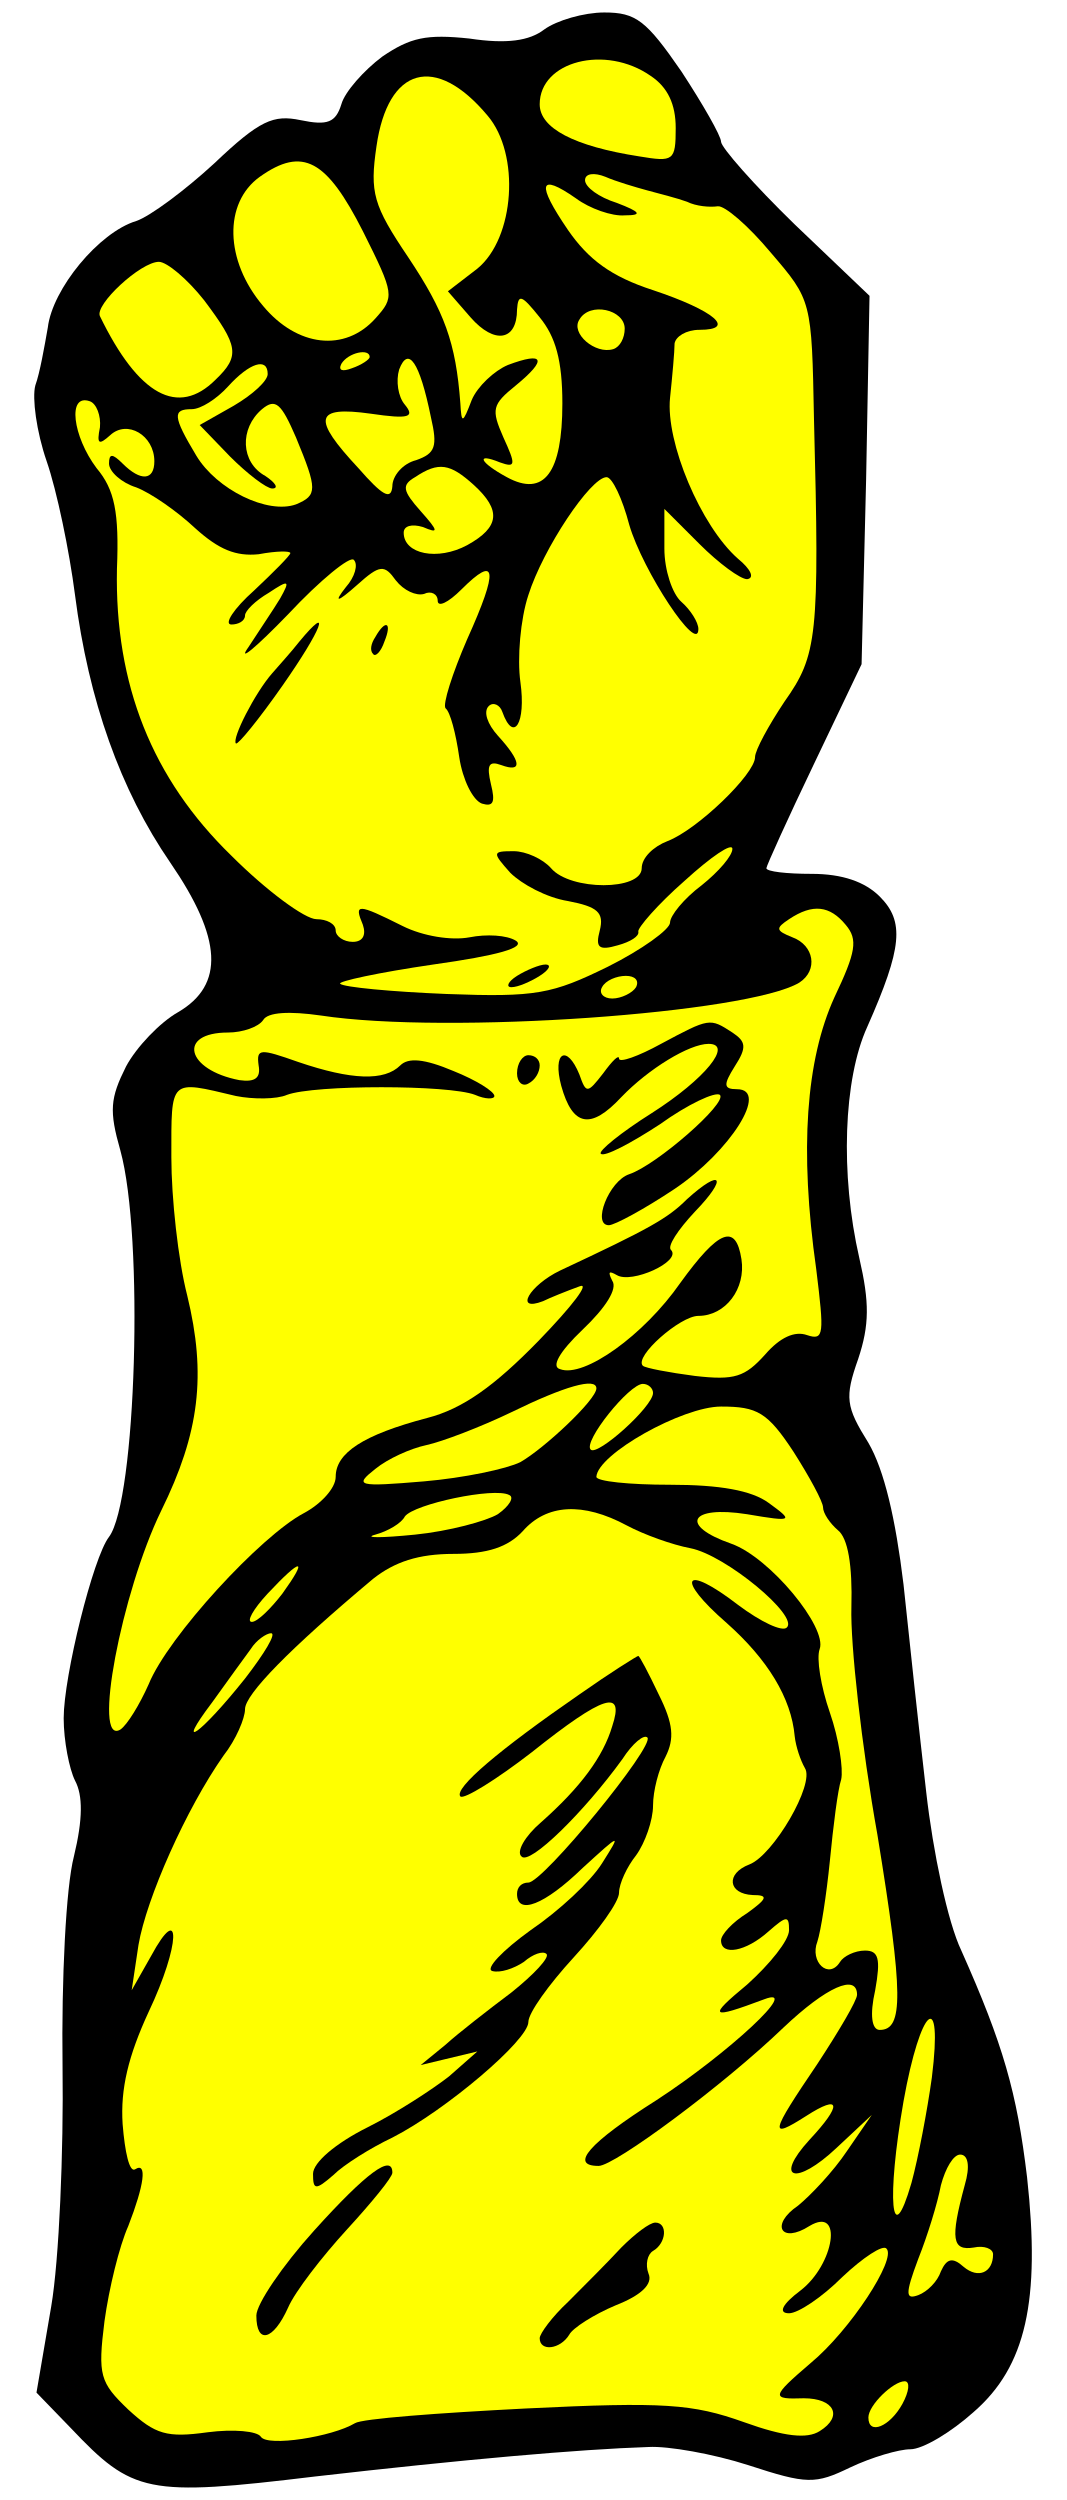
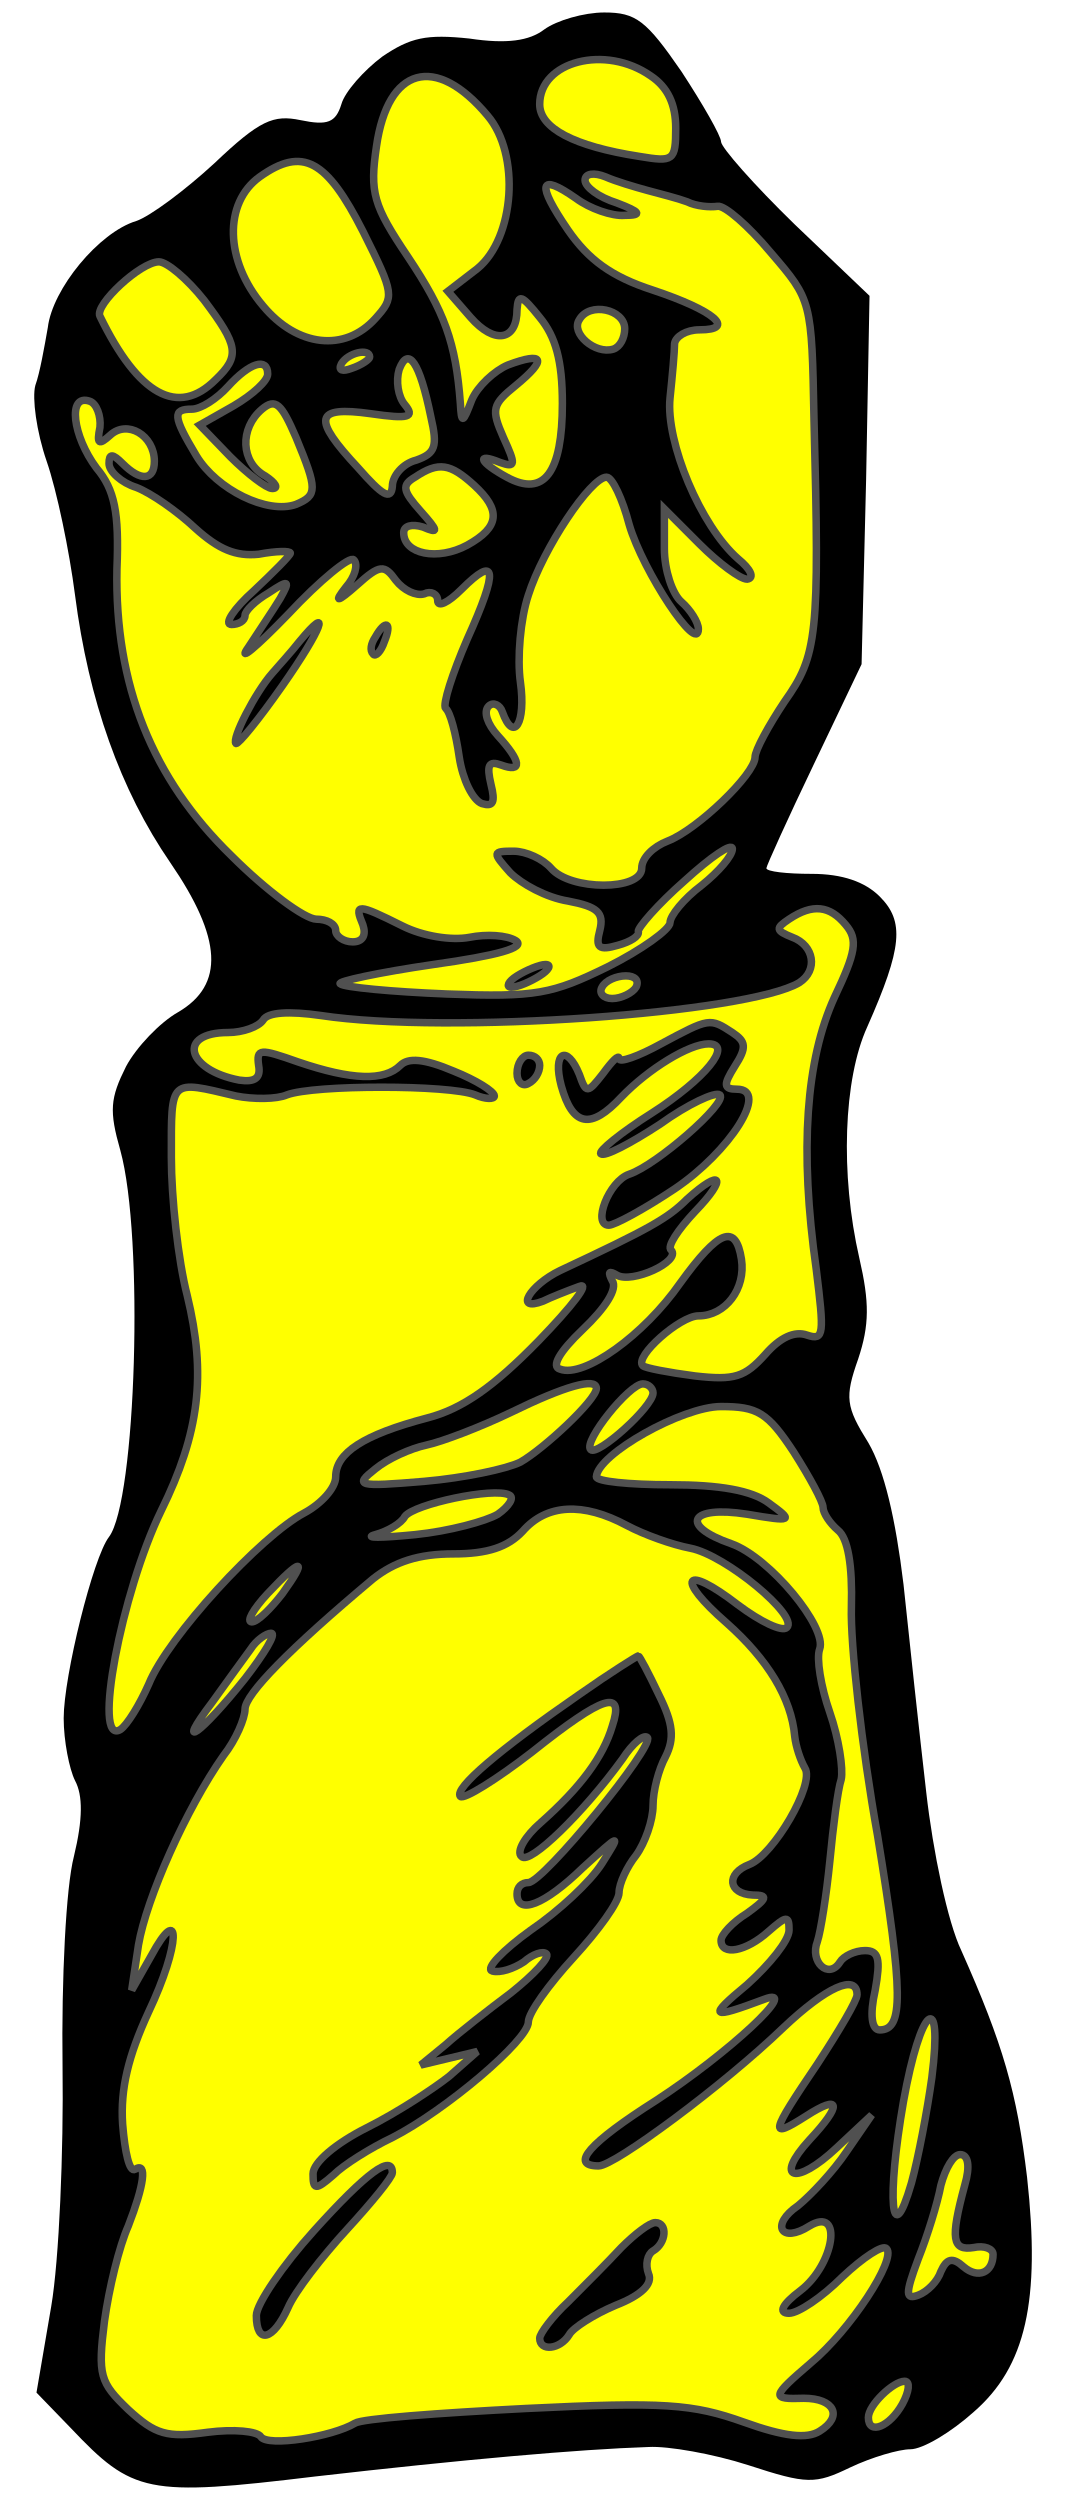
<svg xmlns="http://www.w3.org/2000/svg" version="1.1" viewBox="49.5 61.338 142 333" width="142" height="333" preserveAspectRatio="xMidYMid meet" zoomAndPan="magnify" contentScriptType="application/ecmascript" contentStyleType="text/css" id="svg276">
  <defs id="defs129" />
  <g stroke-opacity="1" fill="#ffff00" fill-opacity="1" stroke="#505050" stroke-dasharray="none" id="g274">
    <g id="g272">
      <g id="g270">
        <g id="g140" style="stroke:none">
-           <g id="outline-0" style="stroke:none">
-             <path d="M 121.992 65.265 C 120.03 66.774 117.01 67.227 112.028 66.472 C 106.292 65.868 104.178 66.321 100.404 68.888 C 97.988 70.699 95.422 73.568 94.969 75.228 C 94.214 77.644 93.157 78.097 89.534 77.342 C 85.911 76.587 84.099 77.342 78.061 83.079 C 74.135 86.702 69.455 90.174 67.644 90.778 C 62.662 92.288 56.472 99.836 55.868 104.969 C 55.415 107.536 54.812 111.008 54.208 112.668 C 53.755 114.329 54.359 118.858 55.717 122.783 C 57.076 126.709 58.737 134.71 59.492 140.598 C 61.303 154.638 65.53 166.564 72.173 176.226 C 79.117 186.341 79.419 192.531 73.23 196.154 C 70.814 197.512 67.644 200.834 66.285 203.4 C 64.172 207.627 64.021 209.288 65.53 214.572 C 68.701 226.045 67.644 261.221 64.021 266.052 C 61.907 268.769 57.982 284.621 57.982 290.207 C 57.982 293.226 58.737 297 59.492 298.51 C 60.548 300.473 60.548 303.643 59.341 308.625 C 58.284 312.701 57.68 324.929 57.831 336.554 C 57.982 347.877 57.378 362.37 56.321 368.559 L 54.359 380.033 L 58.888 384.713 C 67.191 393.469 69.003 393.922 91.497 391.204 C 111.274 388.94 126.672 387.581 135.881 387.279 C 138.448 387.128 144.487 388.185 149.167 389.695 C 157.017 392.261 158.074 392.261 162.754 389.997 C 165.622 388.638 169.245 387.581 170.755 387.581 C 172.416 387.581 176.19 385.317 179.209 382.599 C 186.154 376.561 188.116 367.804 186.305 351.349 C 184.946 340.026 183.134 333.686 177.549 321.155 C 175.737 317.381 173.774 308.021 172.869 300.02 C 171.963 292.169 170.604 279.639 169.849 272.393 C 168.792 263.636 167.283 257.145 165.169 253.522 C 162.15 248.691 161.999 247.483 163.81 242.35 C 165.32 237.821 165.32 234.802 163.961 228.914 C 161.395 217.742 161.848 205.061 165.018 198.116 C 169.698 187.549 170 184.076 166.679 180.755 C 164.716 178.792 161.697 177.736 157.621 177.736 C 154.299 177.736 151.582 177.434 151.582 176.981 C 151.582 176.679 154.45 170.338 157.923 163.092 L 164.263 149.807 L 164.867 125.199 L 165.32 100.742 L 155.356 91.231 C 149.921 85.947 145.543 80.965 145.543 80.21 C 145.543 79.456 143.128 75.228 140.259 70.85 C 135.579 64.057 134.221 63 129.994 63 C 127.276 63 123.653 64.057 121.992 65.265 Z" fill="black" id="path137" style="stroke:none" />
+           <g id="outline-0">
+             <path d="M 121.992 65.265 C 120.03 66.774 117.01 67.227 112.028 66.472 C 106.292 65.868 104.178 66.321 100.404 68.888 C 97.988 70.699 95.422 73.568 94.969 75.228 C 94.214 77.644 93.157 78.097 89.534 77.342 C 85.911 76.587 84.099 77.342 78.061 83.079 C 74.135 86.702 69.455 90.174 67.644 90.778 C 62.662 92.288 56.472 99.836 55.868 104.969 C 55.415 107.536 54.812 111.008 54.208 112.668 C 53.755 114.329 54.359 118.858 55.717 122.783 C 57.076 126.709 58.737 134.71 59.492 140.598 C 61.303 154.638 65.53 166.564 72.173 176.226 C 79.117 186.341 79.419 192.531 73.23 196.154 C 70.814 197.512 67.644 200.834 66.285 203.4 C 64.172 207.627 64.021 209.288 65.53 214.572 C 68.701 226.045 67.644 261.221 64.021 266.052 C 61.907 268.769 57.982 284.621 57.982 290.207 C 57.982 293.226 58.737 297 59.492 298.51 C 60.548 300.473 60.548 303.643 59.341 308.625 C 58.284 312.701 57.68 324.929 57.831 336.554 C 57.982 347.877 57.378 362.37 56.321 368.559 L 54.359 380.033 L 58.888 384.713 C 67.191 393.469 69.003 393.922 91.497 391.204 C 111.274 388.94 126.672 387.581 135.881 387.279 C 138.448 387.128 144.487 388.185 149.167 389.695 C 157.017 392.261 158.074 392.261 162.754 389.997 C 165.622 388.638 169.245 387.581 170.755 387.581 C 172.416 387.581 176.19 385.317 179.209 382.599 C 186.154 376.561 188.116 367.804 186.305 351.349 C 184.946 340.026 183.134 333.686 177.549 321.155 C 175.737 317.381 173.774 308.021 172.869 300.02 C 171.963 292.169 170.604 279.639 169.849 272.393 C 168.792 263.636 167.283 257.145 165.169 253.522 C 162.15 248.691 161.999 247.483 163.81 242.35 C 165.32 237.821 165.32 234.802 163.961 228.914 C 161.395 217.742 161.848 205.061 165.018 198.116 C 169.698 187.549 170 184.076 166.679 180.755 C 164.716 178.792 161.697 177.736 157.621 177.736 C 154.299 177.736 151.582 177.434 151.582 176.981 C 151.582 176.679 154.45 170.338 157.923 163.092 L 164.263 149.807 L 164.867 125.199 L 165.32 100.742 L 155.356 91.231 C 149.921 85.947 145.543 80.965 145.543 80.21 C 145.543 79.456 143.128 75.228 140.259 70.85 C 135.579 64.057 134.221 63 129.994 63 C 127.276 63 123.653 64.057 121.992 65.265 Z" fill="black" id="path137" />
          </g>
        </g>
-         <g id="g144" style="stroke:none">
-           <path d="M 136.183 71.454 C 138.448 72.964 139.505 75.228 139.505 78.399 C 139.505 82.777 139.203 82.928 134.674 82.173 C 125.917 80.814 121.388 78.399 121.388 75.228 C 121.388 69.492 130.145 67.227 136.183 71.454 Z" id="path142" style="stroke:none" />
+         <g id="g144">
+           <path d="M 136.183 71.454 C 138.448 72.964 139.505 75.228 139.505 78.399 C 139.505 82.777 139.203 82.928 134.674 82.173 C 125.917 80.814 121.388 78.399 121.388 75.228 C 121.388 69.492 130.145 67.227 136.183 71.454 Z" id="path142" />
        </g>
-         <g id="g148" style="stroke:none">
-           <path d="M 114.444 76.738 C 118.822 81.871 118.067 93.043 113.085 97.119 L 109.16 100.138 L 112.179 103.61 C 115.35 107.234 118.369 106.781 118.369 102.554 C 118.52 100.44 118.973 100.591 121.388 103.61 C 123.502 106.177 124.408 109.347 124.408 115.084 C 124.408 124.293 121.992 127.614 117.01 124.897 C 113.387 122.934 112.783 121.576 116.105 122.934 C 118.218 123.689 118.218 123.236 116.557 119.613 C 114.897 115.839 115.048 115.235 118.218 112.668 C 122.445 109.196 121.992 108.139 117.161 109.951 C 115.35 110.706 113.085 112.819 112.33 114.631 C 111.123 117.801 110.972 117.801 110.821 115.084 C 110.217 106.932 108.707 102.856 103.876 95.609 C 99.196 88.665 98.743 87.004 99.649 80.814 C 101.159 70.246 107.499 68.435 114.444 76.738 Z" id="path146" style="stroke:none" />
+         <g id="g148">
+           <path d="M 114.444 76.738 C 118.822 81.871 118.067 93.043 113.085 97.119 L 109.16 100.138 L 112.179 103.61 C 115.35 107.234 118.369 106.781 118.369 102.554 C 118.52 100.44 118.973 100.591 121.388 103.61 C 123.502 106.177 124.408 109.347 124.408 115.084 C 124.408 124.293 121.992 127.614 117.01 124.897 C 113.387 122.934 112.783 121.576 116.105 122.934 C 118.218 123.689 118.218 123.236 116.557 119.613 C 114.897 115.839 115.048 115.235 118.218 112.668 C 122.445 109.196 121.992 108.139 117.161 109.951 C 115.35 110.706 113.085 112.819 112.33 114.631 C 111.123 117.801 110.972 117.801 110.821 115.084 C 110.217 106.932 108.707 102.856 103.876 95.609 C 99.196 88.665 98.743 87.004 99.649 80.814 C 101.159 70.246 107.499 68.435 114.444 76.738 Z" id="path146" />
        </g>
-         <g id="g152" style="stroke:none">
-           <path d="M 97.837 92.137 C 102.065 100.591 102.065 100.893 99.498 103.761 C 95.422 108.29 89.081 107.536 84.552 102.101 C 79.419 96.062 79.268 88.363 84.099 84.89 C 89.836 80.814 93.006 82.626 97.837 92.137 Z" id="path150" style="stroke:none" />
+         <g id="g152">
+           <path d="M 97.837 92.137 C 102.065 100.591 102.065 100.893 99.498 103.761 C 95.422 108.29 89.081 107.536 84.552 102.101 C 79.419 96.062 79.268 88.363 84.099 84.89 C 89.836 80.814 93.006 82.626 97.837 92.137 Z" id="path150" />
        </g>
-         <g id="g156" style="stroke:none">
-           <path d="M 135.73 86.702 C 137.391 87.155 139.807 87.759 141.014 88.212 C 142.222 88.816 144.034 88.966 145.09 88.816 C 145.996 88.665 149.167 91.382 152.186 95.005 C 157.621 101.346 157.621 101.346 157.923 117.198 C 158.678 146.183 158.376 148.599 153.998 154.789 C 151.884 157.959 150.072 161.28 150.072 162.186 C 150.072 164.451 142.373 171.848 138.448 173.358 C 136.485 174.112 134.976 175.622 134.976 176.981 C 134.976 180 125.465 180 122.898 176.981 C 121.841 175.773 119.577 174.716 117.916 174.716 C 115.048 174.716 115.048 174.867 117.463 177.585 C 118.973 179.094 122.294 180.906 125.163 181.359 C 129.088 182.114 129.994 182.869 129.39 185.284 C 128.786 187.549 129.239 188.001 131.805 187.247 C 133.466 186.794 134.674 186.039 134.523 185.435 C 134.372 184.982 137.089 181.812 140.712 178.641 C 144.185 175.471 147.053 173.509 147.053 174.414 C 147.053 175.32 145.241 177.434 142.977 179.245 C 140.561 181.057 138.75 183.321 138.75 184.227 C 138.75 185.133 134.976 187.851 130.446 190.115 C 123.049 193.738 120.936 194.191 109.009 193.738 C 101.612 193.436 95.271 192.832 94.818 192.38 C 94.365 192.078 99.951 190.87 107.197 189.813 C 115.803 188.605 119.577 187.549 118.218 186.643 C 117.01 185.888 114.293 185.737 112.028 186.19 C 109.613 186.643 105.839 186.039 103.121 184.68 C 97.083 181.661 96.63 181.661 97.837 184.529 C 98.29 185.888 97.837 186.794 96.479 186.794 C 95.271 186.794 94.214 186.039 94.214 185.284 C 94.214 184.378 93.006 183.774 91.648 183.774 C 90.138 183.774 85.005 180 80.325 175.32 C 69.757 165.054 64.775 152.524 65.077 137.125 C 65.379 129.577 64.775 126.558 62.36 123.689 C 59.19 119.462 58.435 113.725 61.454 114.782 C 62.36 115.084 62.964 116.745 62.813 118.254 C 62.36 120.519 62.662 120.67 64.172 119.311 C 66.436 117.198 70.059 119.311 70.059 122.783 C 70.059 125.35 68.248 125.501 65.832 123.085 C 64.473 121.727 64.021 121.727 64.021 123.085 C 64.021 124.142 65.681 125.652 67.644 126.256 C 69.606 127.01 73.079 129.426 75.494 131.69 C 78.664 134.559 80.929 135.465 83.948 135.163 C 86.364 134.71 88.175 134.71 88.175 135.012 C 88.175 135.314 85.911 137.578 83.344 139.994 C 80.627 142.409 79.268 144.523 80.325 144.523 C 81.231 144.523 82.137 144.07 82.137 143.315 C 82.137 142.711 83.495 141.352 85.307 140.296 C 88.024 138.484 88.175 138.635 86.817 141.05 C 85.911 142.56 83.948 145.429 82.59 147.542 C 81.08 149.656 83.495 147.693 87.874 143.164 C 92.101 138.635 96.177 135.314 96.63 135.918 C 97.234 136.521 96.781 138.182 95.573 139.541 C 93.912 141.654 94.365 141.654 97.083 139.239 C 100.102 136.521 100.706 136.521 102.215 138.635 C 103.272 139.994 104.933 140.749 105.99 140.447 C 106.895 139.994 107.801 140.447 107.801 141.352 C 107.801 142.258 109.16 141.654 110.972 139.843 C 115.652 135.163 115.954 137.125 111.726 146.485 C 109.764 151.014 108.405 155.241 108.858 155.694 C 109.462 156.147 110.217 159.016 110.67 162.186 C 111.123 165.205 112.481 167.923 113.689 168.376 C 115.199 168.829 115.501 168.225 114.897 165.809 C 114.293 163.243 114.595 162.639 116.255 163.243 C 119.124 164.3 118.973 162.79 115.803 159.318 C 114.444 157.808 113.84 156.147 114.595 155.392 C 115.199 154.789 116.105 155.241 116.406 156.147 C 117.916 160.374 119.577 157.657 118.822 152.222 C 118.369 149.052 118.822 143.768 119.879 140.598 C 121.841 134.408 128.182 124.897 130.296 124.897 C 131.05 124.897 132.409 127.765 133.315 131.238 C 135.126 137.427 142.524 148.599 142.524 145.127 C 142.524 144.221 141.467 142.56 140.259 141.503 C 139.052 140.447 137.995 137.276 137.995 134.408 L 137.995 129.124 L 142.675 133.804 C 145.241 136.37 148.11 138.484 149.016 138.484 C 150.072 138.333 149.468 137.125 147.808 135.767 C 142.826 131.388 138.146 120.217 138.75 114.329 C 139.052 111.461 139.354 108.139 139.354 107.083 C 139.505 106.177 140.863 105.271 142.675 105.271 C 147.657 105.271 144.637 102.705 136.485 99.987 C 130.899 98.176 127.88 95.911 125.163 91.986 C 120.936 85.796 121.237 84.286 126.219 87.759 C 128.031 89.117 131.05 90.174 132.711 90.023 C 135.126 90.023 134.825 89.57 131.654 88.363 C 129.239 87.608 127.427 86.249 127.427 85.343 C 127.427 84.437 128.635 84.286 130.145 84.89 C 131.503 85.494 134.07 86.249 135.73 86.702 Z" id="path154" style="stroke:none" />
+         <g id="g156">
+           <path d="M 135.73 86.702 C 137.391 87.155 139.807 87.759 141.014 88.212 C 142.222 88.816 144.034 88.966 145.09 88.816 C 145.996 88.665 149.167 91.382 152.186 95.005 C 157.621 101.346 157.621 101.346 157.923 117.198 C 158.678 146.183 158.376 148.599 153.998 154.789 C 151.884 157.959 150.072 161.28 150.072 162.186 C 150.072 164.451 142.373 171.848 138.448 173.358 C 136.485 174.112 134.976 175.622 134.976 176.981 C 134.976 180 125.465 180 122.898 176.981 C 121.841 175.773 119.577 174.716 117.916 174.716 C 115.048 174.716 115.048 174.867 117.463 177.585 C 118.973 179.094 122.294 180.906 125.163 181.359 C 129.088 182.114 129.994 182.869 129.39 185.284 C 128.786 187.549 129.239 188.001 131.805 187.247 C 133.466 186.794 134.674 186.039 134.523 185.435 C 134.372 184.982 137.089 181.812 140.712 178.641 C 144.185 175.471 147.053 173.509 147.053 174.414 C 147.053 175.32 145.241 177.434 142.977 179.245 C 140.561 181.057 138.75 183.321 138.75 184.227 C 138.75 185.133 134.976 187.851 130.446 190.115 C 123.049 193.738 120.936 194.191 109.009 193.738 C 101.612 193.436 95.271 192.832 94.818 192.38 C 94.365 192.078 99.951 190.87 107.197 189.813 C 115.803 188.605 119.577 187.549 118.218 186.643 C 117.01 185.888 114.293 185.737 112.028 186.19 C 109.613 186.643 105.839 186.039 103.121 184.68 C 97.083 181.661 96.63 181.661 97.837 184.529 C 98.29 185.888 97.837 186.794 96.479 186.794 C 95.271 186.794 94.214 186.039 94.214 185.284 C 94.214 184.378 93.006 183.774 91.648 183.774 C 90.138 183.774 85.005 180 80.325 175.32 C 69.757 165.054 64.775 152.524 65.077 137.125 C 65.379 129.577 64.775 126.558 62.36 123.689 C 59.19 119.462 58.435 113.725 61.454 114.782 C 62.36 115.084 62.964 116.745 62.813 118.254 C 62.36 120.519 62.662 120.67 64.172 119.311 C 66.436 117.198 70.059 119.311 70.059 122.783 C 70.059 125.35 68.248 125.501 65.832 123.085 C 64.473 121.727 64.021 121.727 64.021 123.085 C 64.021 124.142 65.681 125.652 67.644 126.256 C 69.606 127.01 73.079 129.426 75.494 131.69 C 78.664 134.559 80.929 135.465 83.948 135.163 C 86.364 134.71 88.175 134.71 88.175 135.012 C 88.175 135.314 85.911 137.578 83.344 139.994 C 80.627 142.409 79.268 144.523 80.325 144.523 C 81.231 144.523 82.137 144.07 82.137 143.315 C 82.137 142.711 83.495 141.352 85.307 140.296 C 88.024 138.484 88.175 138.635 86.817 141.05 C 85.911 142.56 83.948 145.429 82.59 147.542 C 81.08 149.656 83.495 147.693 87.874 143.164 C 92.101 138.635 96.177 135.314 96.63 135.918 C 97.234 136.521 96.781 138.182 95.573 139.541 C 93.912 141.654 94.365 141.654 97.083 139.239 C 100.102 136.521 100.706 136.521 102.215 138.635 C 103.272 139.994 104.933 140.749 105.99 140.447 C 106.895 139.994 107.801 140.447 107.801 141.352 C 107.801 142.258 109.16 141.654 110.972 139.843 C 115.652 135.163 115.954 137.125 111.726 146.485 C 109.764 151.014 108.405 155.241 108.858 155.694 C 109.462 156.147 110.217 159.016 110.67 162.186 C 111.123 165.205 112.481 167.923 113.689 168.376 C 115.199 168.829 115.501 168.225 114.897 165.809 C 114.293 163.243 114.595 162.639 116.255 163.243 C 119.124 164.3 118.973 162.79 115.803 159.318 C 114.444 157.808 113.84 156.147 114.595 155.392 C 115.199 154.789 116.105 155.241 116.406 156.147 C 117.916 160.374 119.577 157.657 118.822 152.222 C 118.369 149.052 118.822 143.768 119.879 140.598 C 121.841 134.408 128.182 124.897 130.296 124.897 C 131.05 124.897 132.409 127.765 133.315 131.238 C 135.126 137.427 142.524 148.599 142.524 145.127 C 142.524 144.221 141.467 142.56 140.259 141.503 C 139.052 140.447 137.995 137.276 137.995 134.408 L 137.995 129.124 L 142.675 133.804 C 145.241 136.37 148.11 138.484 149.016 138.484 C 150.072 138.333 149.468 137.125 147.808 135.767 C 142.826 131.388 138.146 120.217 138.75 114.329 C 139.052 111.461 139.354 108.139 139.354 107.083 C 139.505 106.177 140.863 105.271 142.675 105.271 C 147.657 105.271 144.637 102.705 136.485 99.987 C 130.899 98.176 127.88 95.911 125.163 91.986 C 120.936 85.796 121.237 84.286 126.219 87.759 C 128.031 89.117 131.05 90.174 132.711 90.023 C 135.126 90.023 134.825 89.57 131.654 88.363 C 129.239 87.608 127.427 86.249 127.427 85.343 C 127.427 84.437 128.635 84.286 130.145 84.89 C 131.503 85.494 134.07 86.249 135.73 86.702 Z" id="path154" />
        </g>
-         <g id="g160" style="stroke:none">
-           <path d="M 76.702 101.346 C 81.231 107.385 81.533 108.743 78.212 111.914 C 73.23 116.896 67.946 114.027 62.813 103.459 C 62.058 101.95 68.248 96.213 70.663 96.213 C 71.72 96.213 74.437 98.477 76.702 101.346 Z" id="path158" style="stroke:none" />
+         <g id="g160">
+           <path d="M 76.702 101.346 C 81.231 107.385 81.533 108.743 78.212 111.914 C 73.23 116.896 67.946 114.027 62.813 103.459 C 62.058 101.95 68.248 96.213 70.663 96.213 C 71.72 96.213 74.437 98.477 76.702 101.346 Z" id="path158" />
        </g>
-         <g id="g164" style="stroke:none">
-           <path d="M 132.711 105.12 C 132.711 106.328 132.107 107.536 131.201 107.838 C 128.786 108.592 125.465 105.724 126.672 103.912 C 128.031 101.497 132.711 102.554 132.711 105.12 Z" id="path162" style="stroke:none" />
+         <g id="g164">
+           <path d="M 132.711 105.12 C 132.711 106.328 132.107 107.536 131.201 107.838 C 128.786 108.592 125.465 105.724 126.672 103.912 C 128.031 101.497 132.711 102.554 132.711 105.12 Z" id="path162" />
        </g>
-         <g id="g168" style="stroke:none">
-           <path d="M 98.743 108.894 C 98.743 109.196 97.686 109.951 96.328 110.404 C 95.12 110.857 94.516 110.706 94.969 109.8 C 95.875 108.29 98.743 107.687 98.743 108.894 Z" id="path166" style="stroke:none" />
+         <g id="g168">
+           <path d="M 98.743 108.894 C 98.743 109.196 97.686 109.951 96.328 110.404 C 95.12 110.857 94.516 110.706 94.969 109.8 C 95.875 108.29 98.743 107.687 98.743 108.894 Z" id="path166" />
        </g>
-         <g id="g172" style="stroke:none">
-           <path d="M 106.895 116.896 C 107.801 120.821 107.499 121.727 104.933 122.632 C 103.121 123.085 101.763 124.746 101.763 126.105 C 101.612 128.067 100.404 127.312 97.234 123.689 C 91.044 117.047 91.346 115.386 98.894 116.443 C 104.027 117.198 104.782 116.896 103.423 115.235 C 102.517 114.178 102.215 112.065 102.668 110.555 C 103.876 107.385 105.386 109.498 106.895 116.896 Z" id="path170" style="stroke:none" />
+         <g id="g172">
+           <path d="M 106.895 116.896 C 107.801 120.821 107.499 121.727 104.933 122.632 C 103.121 123.085 101.763 124.746 101.763 126.105 C 101.612 128.067 100.404 127.312 97.234 123.689 C 91.044 117.047 91.346 115.386 98.894 116.443 C 104.027 117.198 104.782 116.896 103.423 115.235 C 102.517 114.178 102.215 112.065 102.668 110.555 C 103.876 107.385 105.386 109.498 106.895 116.896 Z" id="path170" />
        </g>
-         <g id="g176" style="stroke:none">
-           <path d="M 85.156 111.159 C 85.156 112.065 83.194 113.876 80.627 115.386 L 76.098 117.952 L 80.174 122.179 C 82.439 124.444 85.005 126.407 85.76 126.407 C 86.666 126.407 86.213 125.652 84.854 124.746 C 81.533 122.934 81.382 118.405 84.401 115.839 C 86.213 114.329 86.968 115.084 88.93 119.613 C 91.799 126.558 91.799 127.312 88.93 128.52 C 85.156 129.879 78.363 126.558 75.645 122.028 C 72.475 116.745 72.475 115.839 75.041 115.839 C 76.249 115.839 78.363 114.48 79.872 112.819 C 82.741 109.649 85.156 108.894 85.156 111.159 Z" id="path174" style="stroke:none" />
+         <g id="g176">
+           <path d="M 85.156 111.159 C 85.156 112.065 83.194 113.876 80.627 115.386 L 76.098 117.952 L 80.174 122.179 C 82.439 124.444 85.005 126.407 85.76 126.407 C 86.666 126.407 86.213 125.652 84.854 124.746 C 81.533 122.934 81.382 118.405 84.401 115.839 C 86.213 114.329 86.968 115.084 88.93 119.613 C 91.799 126.558 91.799 127.312 88.93 128.52 C 85.156 129.879 78.363 126.558 75.645 122.028 C 72.475 116.745 72.475 115.839 75.041 115.839 C 76.249 115.839 78.363 114.48 79.872 112.819 C 82.741 109.649 85.156 108.894 85.156 111.159 Z" id="path174" />
        </g>
-         <g id="g180" style="stroke:none">
-           <path d="M 112.632 125.954 C 116.255 129.275 116.105 131.539 111.726 133.955 C 107.801 136.069 103.272 135.163 103.272 132.294 C 103.272 131.388 104.329 131.087 105.839 131.539 C 107.952 132.445 107.952 132.143 105.537 129.426 C 103.121 126.709 102.97 125.954 104.782 124.897 C 107.952 122.783 109.462 123.085 112.632 125.954 Z" id="path178" style="stroke:none" />
+         <g id="g180">
+           <path d="M 112.632 125.954 C 116.255 129.275 116.105 131.539 111.726 133.955 C 107.801 136.069 103.272 135.163 103.272 132.294 C 103.272 131.388 104.329 131.087 105.839 131.539 C 107.952 132.445 107.952 132.143 105.537 129.426 C 103.121 126.709 102.97 125.954 104.782 124.897 C 107.952 122.783 109.462 123.085 112.632 125.954 Z" id="path178" />
        </g>
-         <g id="g184" style="stroke:none">
-           <path d="M 162.15 184.529 C 163.81 186.492 163.508 188.152 160.64 194.191 C 156.866 202.494 155.96 214.421 158.225 230.423 C 159.281 239.029 159.281 239.935 157.017 239.18 C 155.356 238.576 153.394 239.482 151.431 241.746 C 148.714 244.765 147.355 245.218 142.071 244.614 C 138.599 244.162 135.428 243.558 135.126 243.256 C 133.919 242.048 140.108 236.613 142.524 236.613 C 146.147 236.613 148.865 232.99 148.261 229.065 C 147.506 224.234 145.241 225.14 140.108 232.235 C 135.277 239.18 127.276 244.916 124.106 243.709 C 122.898 243.407 123.955 241.444 127.125 238.425 C 130.145 235.556 131.805 232.99 131.05 231.933 C 130.446 230.725 130.597 230.574 131.654 231.178 C 133.617 232.386 140.259 229.367 138.901 227.857 C 138.297 227.404 139.807 225.14 142.071 222.724 C 146.449 218.195 145.694 216.836 141.014 221.064 C 138.448 223.63 136.032 224.989 124.106 230.574 C 120.03 232.537 117.916 236.16 121.841 234.651 C 122.747 234.198 125.012 233.292 126.672 232.688 C 128.182 232.084 125.766 235.255 121.237 239.935 C 115.35 245.973 111.123 248.993 106.443 250.2 C 97.837 252.465 94.214 254.88 94.214 258.051 C 94.214 259.56 92.252 261.674 89.987 262.882 C 84.25 265.901 71.871 279.337 69.304 285.678 C 68.097 288.395 66.436 291.113 65.53 291.717 C 61.756 293.981 65.681 273.449 70.965 262.58 C 76.098 252.163 77.004 244.464 74.437 233.896 C 73.23 229.216 72.324 220.913 72.324 215.478 C 72.324 204.91 72.022 205.212 80.929 207.325 C 83.194 207.778 86.364 207.778 87.723 207.174 C 91.346 205.816 109.311 205.816 112.783 207.174 C 114.142 207.778 115.35 207.778 115.35 207.325 C 115.35 206.722 112.934 205.212 109.915 204.004 C 105.99 202.343 103.876 202.192 102.819 203.249 C 100.706 205.363 96.328 205.212 89.232 202.796 C 84.099 200.985 83.646 200.985 83.948 203.249 C 84.25 204.91 83.495 205.514 81.382 205.212 C 74.286 203.853 73.079 198.871 79.872 198.871 C 81.835 198.871 83.948 198.116 84.552 197.211 C 85.156 196.154 88.024 196.003 92.252 196.607 C 109.16 199.173 149.167 196.305 155.96 192.229 C 158.527 190.568 157.923 187.247 155.054 186.19 C 152.79 185.284 152.79 184.982 154.601 183.774 C 157.772 181.661 160.036 181.963 162.15 184.529 Z" id="path182" style="stroke:none" />
+         <g id="g184">
+           <path d="M 162.15 184.529 C 163.81 186.492 163.508 188.152 160.64 194.191 C 156.866 202.494 155.96 214.421 158.225 230.423 C 159.281 239.029 159.281 239.935 157.017 239.18 C 155.356 238.576 153.394 239.482 151.431 241.746 C 148.714 244.765 147.355 245.218 142.071 244.614 C 138.599 244.162 135.428 243.558 135.126 243.256 C 133.919 242.048 140.108 236.613 142.524 236.613 C 146.147 236.613 148.865 232.99 148.261 229.065 C 147.506 224.234 145.241 225.14 140.108 232.235 C 135.277 239.18 127.276 244.916 124.106 243.709 C 122.898 243.407 123.955 241.444 127.125 238.425 C 130.145 235.556 131.805 232.99 131.05 231.933 C 130.446 230.725 130.597 230.574 131.654 231.178 C 133.617 232.386 140.259 229.367 138.901 227.857 C 138.297 227.404 139.807 225.14 142.071 222.724 C 146.449 218.195 145.694 216.836 141.014 221.064 C 138.448 223.63 136.032 224.989 124.106 230.574 C 120.03 232.537 117.916 236.16 121.841 234.651 C 122.747 234.198 125.012 233.292 126.672 232.688 C 128.182 232.084 125.766 235.255 121.237 239.935 C 115.35 245.973 111.123 248.993 106.443 250.2 C 97.837 252.465 94.214 254.88 94.214 258.051 C 94.214 259.56 92.252 261.674 89.987 262.882 C 84.25 265.901 71.871 279.337 69.304 285.678 C 68.097 288.395 66.436 291.113 65.53 291.717 C 61.756 293.981 65.681 273.449 70.965 262.58 C 76.098 252.163 77.004 244.464 74.437 233.896 C 73.23 229.216 72.324 220.913 72.324 215.478 C 72.324 204.91 72.022 205.212 80.929 207.325 C 83.194 207.778 86.364 207.778 87.723 207.174 C 91.346 205.816 109.311 205.816 112.783 207.174 C 114.142 207.778 115.35 207.778 115.35 207.325 C 115.35 206.722 112.934 205.212 109.915 204.004 C 105.99 202.343 103.876 202.192 102.819 203.249 C 100.706 205.363 96.328 205.212 89.232 202.796 C 84.099 200.985 83.646 200.985 83.948 203.249 C 84.25 204.91 83.495 205.514 81.382 205.212 C 74.286 203.853 73.079 198.871 79.872 198.871 C 81.835 198.871 83.948 198.116 84.552 197.211 C 85.156 196.154 88.024 196.003 92.252 196.607 C 109.16 199.173 149.167 196.305 155.96 192.229 C 158.527 190.568 157.923 187.247 155.054 186.19 C 152.79 185.284 152.79 184.982 154.601 183.774 C 157.772 181.661 160.036 181.963 162.15 184.529 Z" id="path182" />
        </g>
-         <g id="g188" style="stroke:none">
-           <path d="M 134.221 192.832 C 133.768 193.587 132.258 194.342 131.05 194.342 C 129.843 194.342 129.239 193.587 129.692 192.832 C 130.145 191.927 131.654 191.323 132.862 191.323 C 134.07 191.323 134.674 191.927 134.221 192.832 Z" id="path186" style="stroke:none" />
+         <g id="g188">
+           <path d="M 134.221 192.832 C 133.768 193.587 132.258 194.342 131.05 194.342 C 129.843 194.342 129.239 193.587 129.692 192.832 C 130.145 191.927 131.654 191.323 132.862 191.323 C 134.07 191.323 134.674 191.927 134.221 192.832 Z" id="path186" />
        </g>
-         <g id="g192" style="stroke:none">
-           <path d="M 128.937 246.275 C 128.937 247.785 121.992 254.276 118.822 256.088 C 117.01 256.994 111.274 258.202 105.99 258.655 C 97.083 259.409 96.63 259.258 99.498 256.994 C 101.159 255.635 104.178 254.276 106.292 253.824 C 108.405 253.371 113.538 251.408 117.614 249.445 C 124.71 245.973 128.937 244.765 128.937 246.275 Z" id="path190" style="stroke:none" />
+         <g id="g192">
+           <path d="M 128.937 246.275 C 128.937 247.785 121.992 254.276 118.822 256.088 C 117.01 256.994 111.274 258.202 105.99 258.655 C 97.083 259.409 96.63 259.258 99.498 256.994 C 101.159 255.635 104.178 254.276 106.292 253.824 C 108.405 253.371 113.538 251.408 117.614 249.445 C 124.71 245.973 128.937 244.765 128.937 246.275 Z" id="path190" />
        </g>
-         <g id="g196" style="stroke:none">
-           <path d="M 136.485 246.879 C 136.485 248.691 129.088 255.333 128.182 254.427 C 127.125 253.371 133.315 245.671 135.126 245.671 C 135.881 245.671 136.485 246.275 136.485 246.879 Z" id="path194" style="stroke:none" />
+         <g id="g196">
+           <path d="M 136.485 246.879 C 136.485 248.691 129.088 255.333 128.182 254.427 C 127.125 253.371 133.315 245.671 135.126 245.671 C 135.881 245.671 136.485 246.275 136.485 246.879 Z" id="path194" />
        </g>
-         <g id="g200" style="stroke:none">
-           <path d="M 155.205 254.729 C 157.319 258.051 159.13 261.372 159.13 262.127 C 159.13 262.882 160.036 264.24 161.093 265.146 C 162.452 266.203 163.056 269.826 162.905 275.412 C 162.754 280.243 164.263 293.981 166.377 305.757 C 169.849 327.043 169.849 331.723 166.679 331.723 C 165.622 331.723 165.32 329.76 166.075 326.439 C 166.83 322.212 166.528 321.155 164.716 321.155 C 163.358 321.155 161.848 321.91 161.395 322.665 C 159.885 325.08 157.319 322.665 158.376 319.948 C 158.828 318.589 159.583 313.758 160.036 309.229 C 160.489 304.549 161.093 299.718 161.546 298.359 C 161.848 297 161.244 292.924 160.036 289.452 C 158.828 285.98 158.225 282.206 158.678 280.998 C 159.734 278.129 152.035 268.769 146.902 266.958 C 139.957 264.542 141.316 261.825 149.016 263.033 C 155.205 264.089 155.205 263.938 151.884 261.523 C 149.619 259.862 145.392 259.107 138.75 259.107 C 133.315 259.107 128.937 258.655 128.937 258.051 C 129.088 255.031 140.41 248.691 145.543 248.691 C 150.374 248.691 151.733 249.445 155.205 254.729 Z" id="path198" style="stroke:none" />
+         <g id="g200">
+           <path d="M 155.205 254.729 C 157.319 258.051 159.13 261.372 159.13 262.127 C 159.13 262.882 160.036 264.24 161.093 265.146 C 162.452 266.203 163.056 269.826 162.905 275.412 C 162.754 280.243 164.263 293.981 166.377 305.757 C 169.849 327.043 169.849 331.723 166.679 331.723 C 165.622 331.723 165.32 329.76 166.075 326.439 C 166.83 322.212 166.528 321.155 164.716 321.155 C 163.358 321.155 161.848 321.91 161.395 322.665 C 159.885 325.08 157.319 322.665 158.376 319.948 C 158.828 318.589 159.583 313.758 160.036 309.229 C 160.489 304.549 161.093 299.718 161.546 298.359 C 161.848 297 161.244 292.924 160.036 289.452 C 158.828 285.98 158.225 282.206 158.678 280.998 C 159.734 278.129 152.035 268.769 146.902 266.958 C 139.957 264.542 141.316 261.825 149.016 263.033 C 155.205 264.089 155.205 263.938 151.884 261.523 C 149.619 259.862 145.392 259.107 138.75 259.107 C 133.315 259.107 128.937 258.655 128.937 258.051 C 129.088 255.031 140.41 248.691 145.543 248.691 C 150.374 248.691 151.733 249.445 155.205 254.729 Z" id="path198" />
        </g>
-         <g id="g204" style="stroke:none">
-           <path d="M 115.803 263.033 C 114.293 263.938 109.311 265.297 104.782 265.75 C 100.253 266.203 97.837 266.203 99.498 265.75 C 101.159 265.297 102.97 264.24 103.423 263.335 C 104.631 261.674 115.35 259.409 117.312 260.466 C 118.067 260.768 117.312 261.976 115.803 263.033 Z" id="path202" style="stroke:none" />
+         <g id="g204">
+           <path d="M 115.803 263.033 C 114.293 263.938 109.311 265.297 104.782 265.75 C 100.253 266.203 97.837 266.203 99.498 265.75 C 101.159 265.297 102.97 264.24 103.423 263.335 C 104.631 261.674 115.35 259.409 117.312 260.466 C 118.067 260.768 117.312 261.976 115.803 263.033 Z" id="path202" />
        </g>
-         <g id="g208" style="stroke:none">
-           <path d="M 133.013 264.542 C 135.277 265.75 139.052 267.109 141.467 267.562 C 146.147 268.467 155.96 276.62 154.299 278.129 C 153.696 278.733 150.827 277.375 147.808 275.11 C 140.561 269.524 139.354 271.487 146.298 277.526 C 151.733 282.356 154.903 287.489 155.356 292.622 C 155.507 293.981 156.111 295.793 156.715 296.849 C 158.074 298.963 152.488 308.474 149.317 309.682 C 146.147 310.889 146.449 313.607 149.77 313.758 C 151.884 313.758 151.733 314.211 149.016 316.173 C 147.053 317.381 145.543 319.042 145.543 319.797 C 145.543 321.91 148.865 321.306 151.884 318.589 C 154.299 316.475 154.601 316.475 154.601 318.438 C 154.601 319.797 152.035 322.967 149.016 325.684 C 143.732 330.062 144.034 330.364 151.28 327.647 C 156.413 325.684 146.449 334.893 136.938 341.083 C 127.88 346.82 125.314 349.839 129.239 349.839 C 131.352 349.839 145.845 339.12 153.847 331.421 C 159.583 325.986 163.659 324.175 163.659 327.043 C 163.659 327.798 161.244 331.874 158.376 336.252 C 152.035 345.612 151.884 346.367 156.866 343.197 C 161.546 340.177 161.697 341.687 157.319 346.367 C 152.488 351.651 155.507 352.557 160.942 347.424 L 165.622 343.046 L 162.301 347.877 C 160.489 350.594 157.47 353.764 155.809 355.123 C 152.035 357.69 153.545 360.256 157.319 357.841 C 161.848 355.123 160.64 362.973 156.111 366.446 C 153.696 368.257 153.092 369.465 154.601 369.465 C 155.809 369.465 158.979 367.351 161.697 364.634 C 164.414 362.068 167.132 360.256 167.585 360.86 C 168.943 362.219 162.754 371.73 157.47 376.108 C 152.186 380.637 152.186 380.939 156.564 380.788 C 160.64 380.788 161.848 383.203 158.678 385.166 C 157.017 386.223 153.998 385.921 148.563 383.958 C 141.769 381.543 137.995 381.241 119.577 382.146 C 107.801 382.75 97.686 383.505 96.781 384.109 C 93.761 385.921 85.156 387.279 84.25 385.921 C 83.797 385.166 80.627 384.864 77.155 385.317 C 71.72 386.072 70.21 385.619 66.587 382.297 C 62.813 378.674 62.511 377.768 63.417 370.522 C 64.021 366.144 65.379 360.558 66.587 357.841 C 68.701 352.406 69.153 349.235 67.493 350.292 C 66.738 350.745 66.134 348.028 65.832 344.253 C 65.53 339.573 66.587 335.195 69.304 329.308 C 73.532 320.4 73.683 314.362 69.606 321.91 L 67.04 326.439 L 67.946 320.4 C 69.003 314.211 74.286 302.284 79.268 295.189 C 80.929 293.075 82.137 290.207 82.137 288.999 C 82.137 287.036 88.024 280.998 99.196 271.638 C 102.065 269.373 105.235 268.316 109.915 268.316 C 114.444 268.316 117.161 267.411 119.124 265.297 C 122.294 261.674 127.125 261.372 133.013 264.542 Z" id="path206" style="stroke:none" />
+         <g id="g208">
+           <path d="M 133.013 264.542 C 135.277 265.75 139.052 267.109 141.467 267.562 C 146.147 268.467 155.96 276.62 154.299 278.129 C 153.696 278.733 150.827 277.375 147.808 275.11 C 140.561 269.524 139.354 271.487 146.298 277.526 C 151.733 282.356 154.903 287.489 155.356 292.622 C 155.507 293.981 156.111 295.793 156.715 296.849 C 158.074 298.963 152.488 308.474 149.317 309.682 C 146.147 310.889 146.449 313.607 149.77 313.758 C 151.884 313.758 151.733 314.211 149.016 316.173 C 147.053 317.381 145.543 319.042 145.543 319.797 C 145.543 321.91 148.865 321.306 151.884 318.589 C 154.299 316.475 154.601 316.475 154.601 318.438 C 154.601 319.797 152.035 322.967 149.016 325.684 C 143.732 330.062 144.034 330.364 151.28 327.647 C 156.413 325.684 146.449 334.893 136.938 341.083 C 127.88 346.82 125.314 349.839 129.239 349.839 C 131.352 349.839 145.845 339.12 153.847 331.421 C 159.583 325.986 163.659 324.175 163.659 327.043 C 163.659 327.798 161.244 331.874 158.376 336.252 C 152.035 345.612 151.884 346.367 156.866 343.197 C 161.546 340.177 161.697 341.687 157.319 346.367 C 152.488 351.651 155.507 352.557 160.942 347.424 L 165.622 343.046 L 162.301 347.877 C 160.489 350.594 157.47 353.764 155.809 355.123 C 152.035 357.69 153.545 360.256 157.319 357.841 C 161.848 355.123 160.64 362.973 156.111 366.446 C 153.696 368.257 153.092 369.465 154.601 369.465 C 155.809 369.465 158.979 367.351 161.697 364.634 C 164.414 362.068 167.132 360.256 167.585 360.86 C 168.943 362.219 162.754 371.73 157.47 376.108 C 152.186 380.637 152.186 380.939 156.564 380.788 C 160.64 380.788 161.848 383.203 158.678 385.166 C 157.017 386.223 153.998 385.921 148.563 383.958 C 141.769 381.543 137.995 381.241 119.577 382.146 C 107.801 382.75 97.686 383.505 96.781 384.109 C 93.761 385.921 85.156 387.279 84.25 385.921 C 83.797 385.166 80.627 384.864 77.155 385.317 C 71.72 386.072 70.21 385.619 66.587 382.297 C 62.813 378.674 62.511 377.768 63.417 370.522 C 64.021 366.144 65.379 360.558 66.587 357.841 C 68.701 352.406 69.153 349.235 67.493 350.292 C 66.738 350.745 66.134 348.028 65.832 344.253 C 65.53 339.573 66.587 335.195 69.304 329.308 C 73.532 320.4 73.683 314.362 69.606 321.91 L 67.04 326.439 L 67.946 320.4 C 69.003 314.211 74.286 302.284 79.268 295.189 C 80.929 293.075 82.137 290.207 82.137 288.999 C 82.137 287.036 88.024 280.998 99.196 271.638 C 102.065 269.373 105.235 268.316 109.915 268.316 C 114.444 268.316 117.161 267.411 119.124 265.297 C 122.294 261.674 127.125 261.372 133.013 264.542 Z" id="path206" />
        </g>
-         <g id="g212" style="stroke:none">
-           <path d="M 87.119 273.6 C 85.609 275.563 83.797 277.375 83.043 277.375 C 82.288 277.375 83.194 275.714 85.156 273.6 C 89.685 268.769 90.591 268.769 87.119 273.6 Z" id="path210" style="stroke:none" />
+         <g id="g212">
+           <path d="M 87.119 273.6 C 85.609 275.563 83.797 277.375 83.043 277.375 C 82.288 277.375 83.194 275.714 85.156 273.6 C 89.685 268.769 90.591 268.769 87.119 273.6 Z" id="path210" />
        </g>
-         <g id="g216" style="stroke:none">
-           <path d="M 82.137 284.923 C 76.249 292.32 72.626 294.887 77.759 288.093 C 79.721 285.376 81.986 282.206 82.892 280.998 C 83.646 279.79 85.005 278.884 85.609 278.884 C 86.364 278.884 84.703 281.602 82.137 284.923 Z" id="path214" style="stroke:none" />
+         <g id="g216">
+           <path d="M 82.137 284.923 C 76.249 292.32 72.626 294.887 77.759 288.093 C 79.721 285.376 81.986 282.206 82.892 280.998 C 83.646 279.79 85.005 278.884 85.609 278.884 C 86.364 278.884 84.703 281.602 82.137 284.923 Z" id="path214" />
        </g>
-         <g id="g220" style="stroke:none">
-           <path d="M 173.623 338.064 C 173.019 342.442 171.812 348.782 170.906 352.104 C 168.189 361.464 167.585 354.217 169.849 341.234 C 172.114 328.553 175.133 325.986 173.623 338.064 Z" id="path218" style="stroke:none" />
+         <g id="g220">
+           <path d="M 173.623 338.064 C 173.019 342.442 171.812 348.782 170.906 352.104 C 168.189 361.464 167.585 354.217 169.849 341.234 C 172.114 328.553 175.133 325.986 173.623 338.064 Z" id="path218" />
        </g>
-         <g id="g224" style="stroke:none">
-           <path d="M 178.001 352.406 C 176.039 359.652 176.341 361.162 179.209 360.709 C 180.568 360.407 181.776 360.86 181.776 361.615 C 181.776 364.03 179.813 364.936 177.85 363.275 C 176.341 361.917 175.586 362.219 174.831 363.879 C 174.378 365.238 173.019 366.597 171.812 367.05 C 170.151 367.653 170 367.05 171.812 362.219 C 173.019 359.199 174.378 354.821 174.831 352.406 C 175.435 350.141 176.492 348.329 177.398 348.329 C 178.454 348.329 178.756 349.839 178.001 352.406 Z" id="path222" style="stroke:none" />
+         <g id="g224">
+           <path d="M 178.001 352.406 C 176.039 359.652 176.341 361.162 179.209 360.709 C 180.568 360.407 181.776 360.86 181.776 361.615 C 181.776 364.03 179.813 364.936 177.85 363.275 C 176.341 361.917 175.586 362.219 174.831 363.879 C 174.378 365.238 173.019 366.597 171.812 367.05 C 170.151 367.653 170 367.05 171.812 362.219 C 173.019 359.199 174.378 354.821 174.831 352.406 C 175.435 350.141 176.492 348.329 177.398 348.329 C 178.454 348.329 178.756 349.839 178.001 352.406 Z" id="path222" />
        </g>
-         <g id="g228" style="stroke:none">
-           <path d="M 169.698 381.543 C 168.038 384.562 165.169 385.77 165.169 383.354 C 165.169 381.693 168.49 378.523 170 378.523 C 170.755 378.523 170.604 379.882 169.698 381.543 Z" id="path226" style="stroke:none" />
+         <g id="g228">
+           <path d="M 169.698 381.543 C 168.038 384.562 165.169 385.77 165.169 383.354 C 165.169 381.693 168.49 378.523 170 378.523 C 170.755 378.523 170.604 379.882 169.698 381.543 Z" id="path226" />
        </g>
-         <g id="g233" style="stroke:none">
-           <g id="outline-1" style="stroke:none">
-             <path d="M 89.383 146.787 C 88.326 148.146 86.666 149.958 85.76 151.014 C 83.495 153.581 80.325 159.77 80.929 160.374 C 81.231 160.525 83.948 157.204 87.119 152.675 C 92.403 145.127 93.761 141.503 89.383 146.787 Z" fill="black" id="path230" style="stroke:none" />
+         <g id="g233">
+           <g id="outline-1">
+             <path d="M 89.383 146.787 C 88.326 148.146 86.666 149.958 85.76 151.014 C 83.495 153.581 80.325 159.77 80.929 160.374 C 81.231 160.525 83.948 157.204 87.119 152.675 C 92.403 145.127 93.761 141.503 89.383 146.787 Z" fill="black" id="path230" />
          </g>
        </g>
-         <g id="g238" style="stroke:none">
-           <g id="outline-2" style="stroke:none">
-             <path d="M 99.498 146.183 C 98.894 147.089 98.743 147.995 99.196 148.448 C 99.498 148.901 100.253 148.146 100.706 146.787 C 101.763 144.221 100.857 143.768 99.498 146.183 Z" fill="black" id="path235" style="stroke:none" />
+         <g id="g238">
+           <g id="outline-2">
+             <path d="M 99.498 146.183 C 98.894 147.089 98.743 147.995 99.196 148.448 C 99.498 148.901 100.253 148.146 100.706 146.787 C 101.763 144.221 100.857 143.768 99.498 146.183 Z" fill="black" id="path235" />
          </g>
        </g>
-         <g id="g243" style="stroke:none">
-           <g id="outline-3" style="stroke:none">
-             <path d="M 118.369 191.323 C 117.161 192.078 116.859 192.832 117.614 192.832 C 118.52 192.832 120.181 192.078 121.388 191.323 C 122.596 190.568 123.049 189.813 122.143 189.813 C 121.388 189.813 119.577 190.568 118.369 191.323 Z" fill="black" id="path240" style="stroke:none" />
+         <g id="g243">
+           <g id="outline-3">
+             <path d="M 118.369 191.323 C 117.161 192.078 116.859 192.832 117.614 192.832 C 118.52 192.832 120.181 192.078 121.388 191.323 C 122.596 190.568 123.049 189.813 122.143 189.813 C 121.388 189.813 119.577 190.568 118.369 191.323 Z" fill="black" id="path240" />
          </g>
        </g>
-         <g id="g248" style="stroke:none">
-           <g id="outline-4" style="stroke:none">
-             <path d="M 137.542 200.381 C 134.523 202.042 131.956 202.947 131.956 202.343 C 131.956 201.74 131.05 202.645 129.843 204.306 C 127.729 207.023 127.578 207.023 126.672 204.457 C 125.012 200.381 123.049 201.438 124.257 205.967 C 125.766 211.402 128.182 211.854 132.258 207.476 C 135.881 203.702 141.316 200.381 143.883 200.381 C 147.204 200.381 143.43 205.061 136.334 209.59 C 132.258 212.156 129.088 214.723 129.541 215.025 C 129.994 215.478 133.466 213.666 137.391 211.1 C 141.165 208.382 144.788 206.722 145.392 207.174 C 146.449 208.231 136.938 216.534 133.315 217.742 C 130.597 218.648 128.333 224.536 130.597 224.536 C 131.352 224.536 135.277 222.422 139.354 219.705 C 146.751 214.723 152.035 206.42 147.657 206.42 C 145.845 206.42 145.845 205.816 147.355 203.4 C 149.016 200.834 148.865 200.079 147.053 198.871 C 144.034 196.909 144.034 196.909 137.542 200.381 Z" fill="black" id="path245" style="stroke:none" />
+         <g id="g248">
+           <g id="outline-4">
+             <path d="M 137.542 200.381 C 134.523 202.042 131.956 202.947 131.956 202.343 C 131.956 201.74 131.05 202.645 129.843 204.306 C 127.729 207.023 127.578 207.023 126.672 204.457 C 125.012 200.381 123.049 201.438 124.257 205.967 C 125.766 211.402 128.182 211.854 132.258 207.476 C 135.881 203.702 141.316 200.381 143.883 200.381 C 147.204 200.381 143.43 205.061 136.334 209.59 C 132.258 212.156 129.088 214.723 129.541 215.025 C 129.994 215.478 133.466 213.666 137.391 211.1 C 141.165 208.382 144.788 206.722 145.392 207.174 C 146.449 208.231 136.938 216.534 133.315 217.742 C 130.597 218.648 128.333 224.536 130.597 224.536 C 131.352 224.536 135.277 222.422 139.354 219.705 C 146.751 214.723 152.035 206.42 147.657 206.42 C 145.845 206.42 145.845 205.816 147.355 203.4 C 149.016 200.834 148.865 200.079 147.053 198.871 C 144.034 196.909 144.034 196.909 137.542 200.381 Z" fill="black" id="path245" />
          </g>
        </g>
-         <g id="g253" style="stroke:none">
-           <g id="outline-5" style="stroke:none">
-             <path d="M 118.369 204.306 C 118.369 205.514 119.124 206.118 119.879 205.665 C 120.785 205.212 121.388 204.155 121.388 203.249 C 121.388 202.494 120.785 201.891 119.879 201.891 C 119.124 201.891 118.369 202.947 118.369 204.306 Z" fill="black" id="path250" style="stroke:none" />
+         <g id="g253">
+           <g id="outline-5">
+             <path d="M 118.369 204.306 C 118.369 205.514 119.124 206.118 119.879 205.665 C 120.785 205.212 121.388 204.155 121.388 203.249 C 121.388 202.494 120.785 201.891 119.879 201.891 C 119.124 201.891 118.369 202.947 118.369 204.306 Z" fill="black" id="path250" />
          </g>
        </g>
-         <g id="g258" style="stroke:none">
-           <g id="outline-6" style="stroke:none">
-             <path d="M 126.672 287.036 C 115.954 294.434 109.915 299.567 110.821 300.624 C 111.274 301.077 115.652 298.359 120.332 294.736 C 129.994 287.036 132.711 286.282 131.05 291.264 C 129.843 295.34 126.823 299.416 121.539 304.096 C 119.426 305.908 118.218 308.021 118.973 308.625 C 120.03 309.833 127.276 302.737 132.409 295.642 C 133.768 293.528 135.277 292.32 135.73 292.773 C 136.787 293.83 121.841 312.097 119.879 312.097 C 118.973 312.097 118.369 312.701 118.369 313.607 C 118.369 316.475 121.992 315.117 127.125 310.135 C 132.258 305.455 132.258 305.455 129.692 309.531 C 128.182 311.946 123.955 315.871 120.181 318.438 C 116.406 321.155 114.142 323.571 115.048 323.873 C 116.105 324.175 117.916 323.571 119.275 322.665 C 120.483 321.608 121.841 321.155 122.294 321.608 C 122.747 322.061 120.634 324.326 117.614 326.741 C 114.595 329.006 110.519 332.176 108.858 333.686 L 105.537 336.403 L 109.311 335.497 L 113.085 334.591 L 109.311 337.913 C 107.197 339.573 102.366 342.744 98.441 344.706 C 94.214 346.82 91.195 349.386 91.195 350.896 C 91.195 353.01 91.497 353.161 93.912 351.047 C 95.271 349.688 98.894 347.424 101.763 346.065 C 108.858 342.442 119.879 333.082 119.879 330.666 C 119.879 329.459 122.596 325.684 125.917 322.061 C 129.239 318.438 131.956 314.664 131.956 313.456 C 131.956 312.248 133.013 309.984 134.221 308.474 C 135.428 306.813 136.485 303.794 136.485 301.831 C 136.485 299.869 137.24 297 138.146 295.34 C 139.354 292.924 139.203 290.962 137.24 287.036 C 135.881 284.168 134.674 281.904 134.523 281.904 C 134.372 281.904 130.748 284.168 126.672 287.036 Z" fill="black" id="path255" style="stroke:none" />
+         <g id="g258">
+           <g id="outline-6">
+             <path d="M 126.672 287.036 C 115.954 294.434 109.915 299.567 110.821 300.624 C 111.274 301.077 115.652 298.359 120.332 294.736 C 129.994 287.036 132.711 286.282 131.05 291.264 C 129.843 295.34 126.823 299.416 121.539 304.096 C 119.426 305.908 118.218 308.021 118.973 308.625 C 120.03 309.833 127.276 302.737 132.409 295.642 C 133.768 293.528 135.277 292.32 135.73 292.773 C 136.787 293.83 121.841 312.097 119.879 312.097 C 118.973 312.097 118.369 312.701 118.369 313.607 C 118.369 316.475 121.992 315.117 127.125 310.135 C 132.258 305.455 132.258 305.455 129.692 309.531 C 128.182 311.946 123.955 315.871 120.181 318.438 C 116.406 321.155 114.142 323.571 115.048 323.873 C 116.105 324.175 117.916 323.571 119.275 322.665 C 120.483 321.608 121.841 321.155 122.294 321.608 C 122.747 322.061 120.634 324.326 117.614 326.741 C 114.595 329.006 110.519 332.176 108.858 333.686 L 105.537 336.403 L 109.311 335.497 L 113.085 334.591 L 109.311 337.913 C 107.197 339.573 102.366 342.744 98.441 344.706 C 94.214 346.82 91.195 349.386 91.195 350.896 C 91.195 353.01 91.497 353.161 93.912 351.047 C 95.271 349.688 98.894 347.424 101.763 346.065 C 108.858 342.442 119.879 333.082 119.879 330.666 C 119.879 329.459 122.596 325.684 125.917 322.061 C 129.239 318.438 131.956 314.664 131.956 313.456 C 131.956 312.248 133.013 309.984 134.221 308.474 C 135.428 306.813 136.485 303.794 136.485 301.831 C 136.485 299.869 137.24 297 138.146 295.34 C 139.354 292.924 139.203 290.962 137.24 287.036 C 135.881 284.168 134.674 281.904 134.523 281.904 C 134.372 281.904 130.748 284.168 126.672 287.036 Z" fill="black" id="path255" />
          </g>
        </g>
-         <g id="g263" style="stroke:none">
-           <g id="outline-7" style="stroke:none">
-             <path d="M 91.346 358.444 C 87.119 363.124 83.646 368.257 83.646 369.767 C 83.646 373.692 85.911 373.088 87.874 368.71 C 88.779 366.597 92.403 361.917 95.724 358.293 C 99.045 354.67 101.763 351.349 101.763 350.745 C 101.763 348.179 98.29 350.745 91.346 358.444 Z" fill="black" id="path260" style="stroke:none" />
+         <g id="g263">
+           <g id="outline-7">
+             <path d="M 91.346 358.444 C 87.119 363.124 83.646 368.257 83.646 369.767 C 83.646 373.692 85.911 373.088 87.874 368.71 C 88.779 366.597 92.403 361.917 95.724 358.293 C 99.045 354.67 101.763 351.349 101.763 350.745 C 101.763 348.179 98.29 350.745 91.346 358.444 Z" fill="black" id="path260" />
          </g>
        </g>
-         <g id="g268" style="stroke:none">
-           <g id="outline-8" style="stroke:none">
-             <path d="M 132.258 360.709 C 130.446 362.671 127.276 365.842 125.163 367.955 C 123.049 369.918 121.388 372.182 121.388 372.786 C 121.388 374.598 124.106 374.296 125.314 372.333 C 125.766 371.428 128.635 369.616 131.503 368.408 C 134.976 367.05 136.485 365.54 135.881 364.181 C 135.428 362.973 135.73 361.615 136.485 361.162 C 138.297 360.105 138.448 357.388 136.787 357.388 C 136.032 357.388 134.07 358.897 132.258 360.709 Z" fill="black" id="path265" style="stroke:none" />
+         <g id="g268">
+           <g id="outline-8">
+             <path d="M 132.258 360.709 C 130.446 362.671 127.276 365.842 125.163 367.955 C 123.049 369.918 121.388 372.182 121.388 372.786 C 121.388 374.598 124.106 374.296 125.314 372.333 C 125.766 371.428 128.635 369.616 131.503 368.408 C 134.976 367.05 136.485 365.54 135.881 364.181 C 135.428 362.973 135.73 361.615 136.485 361.162 C 138.297 360.105 138.448 357.388 136.787 357.388 C 136.032 357.388 134.07 358.897 132.258 360.709 Z" fill="black" id="path265" />
          </g>
        </g>
      </g>
    </g>
  </g>
</svg>
